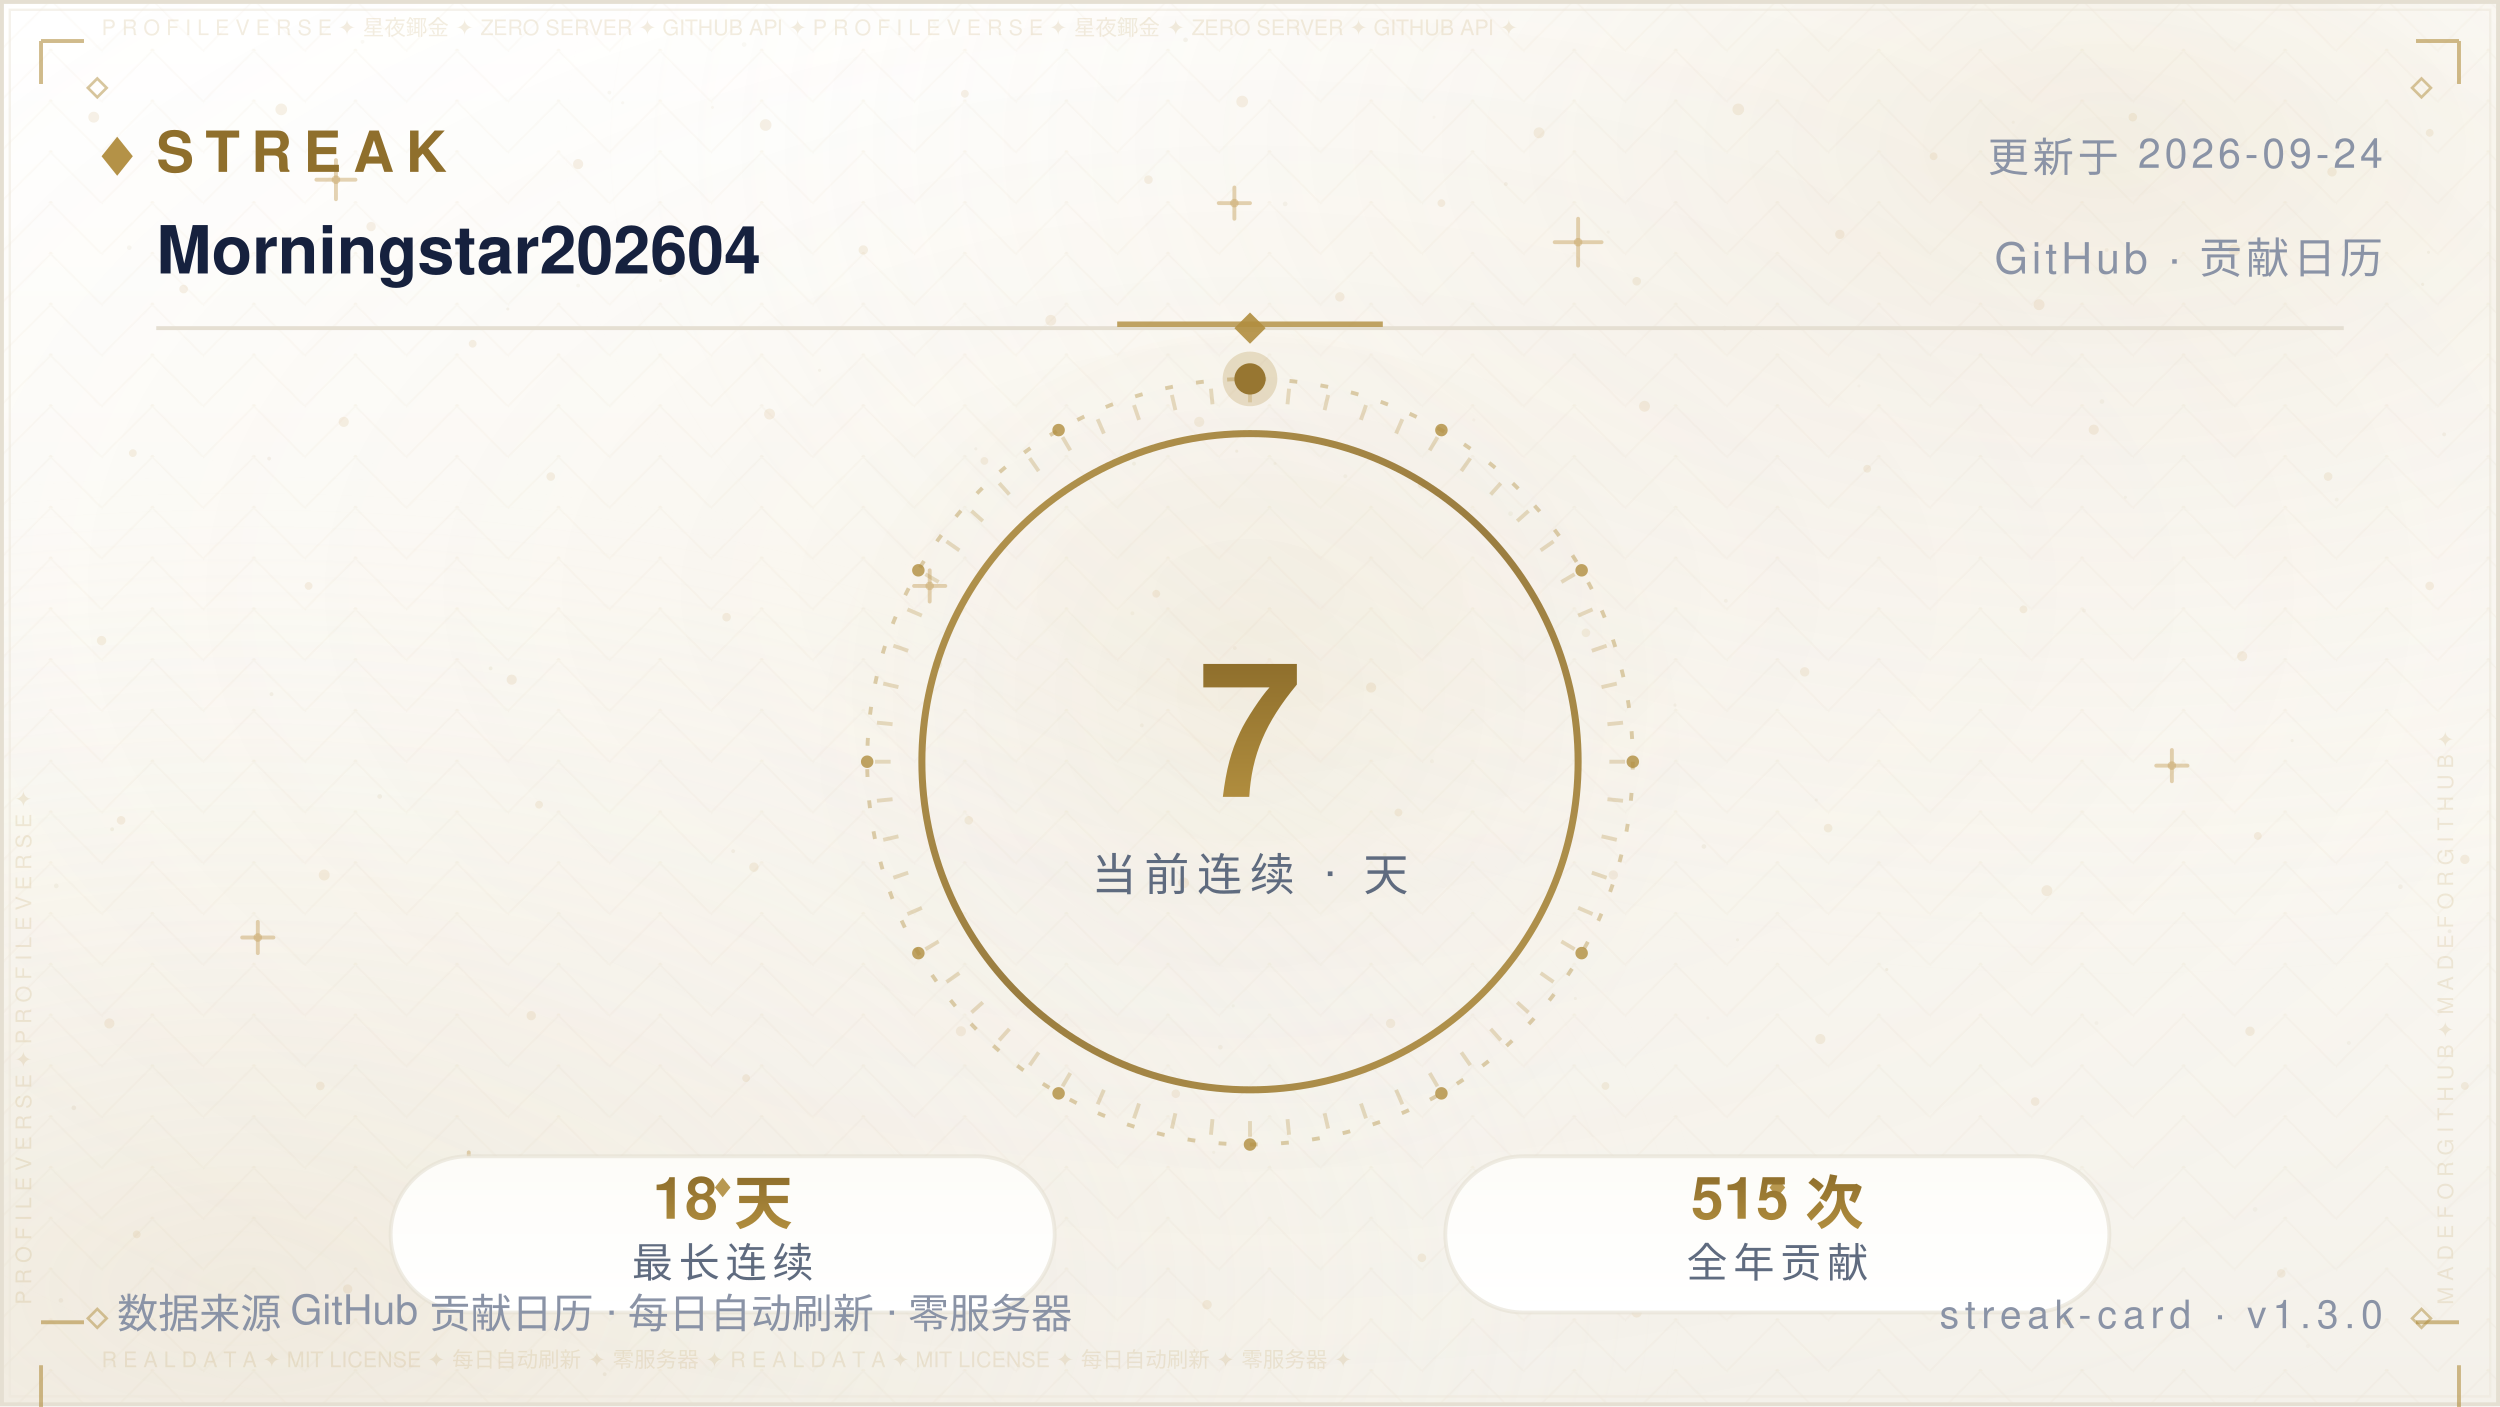
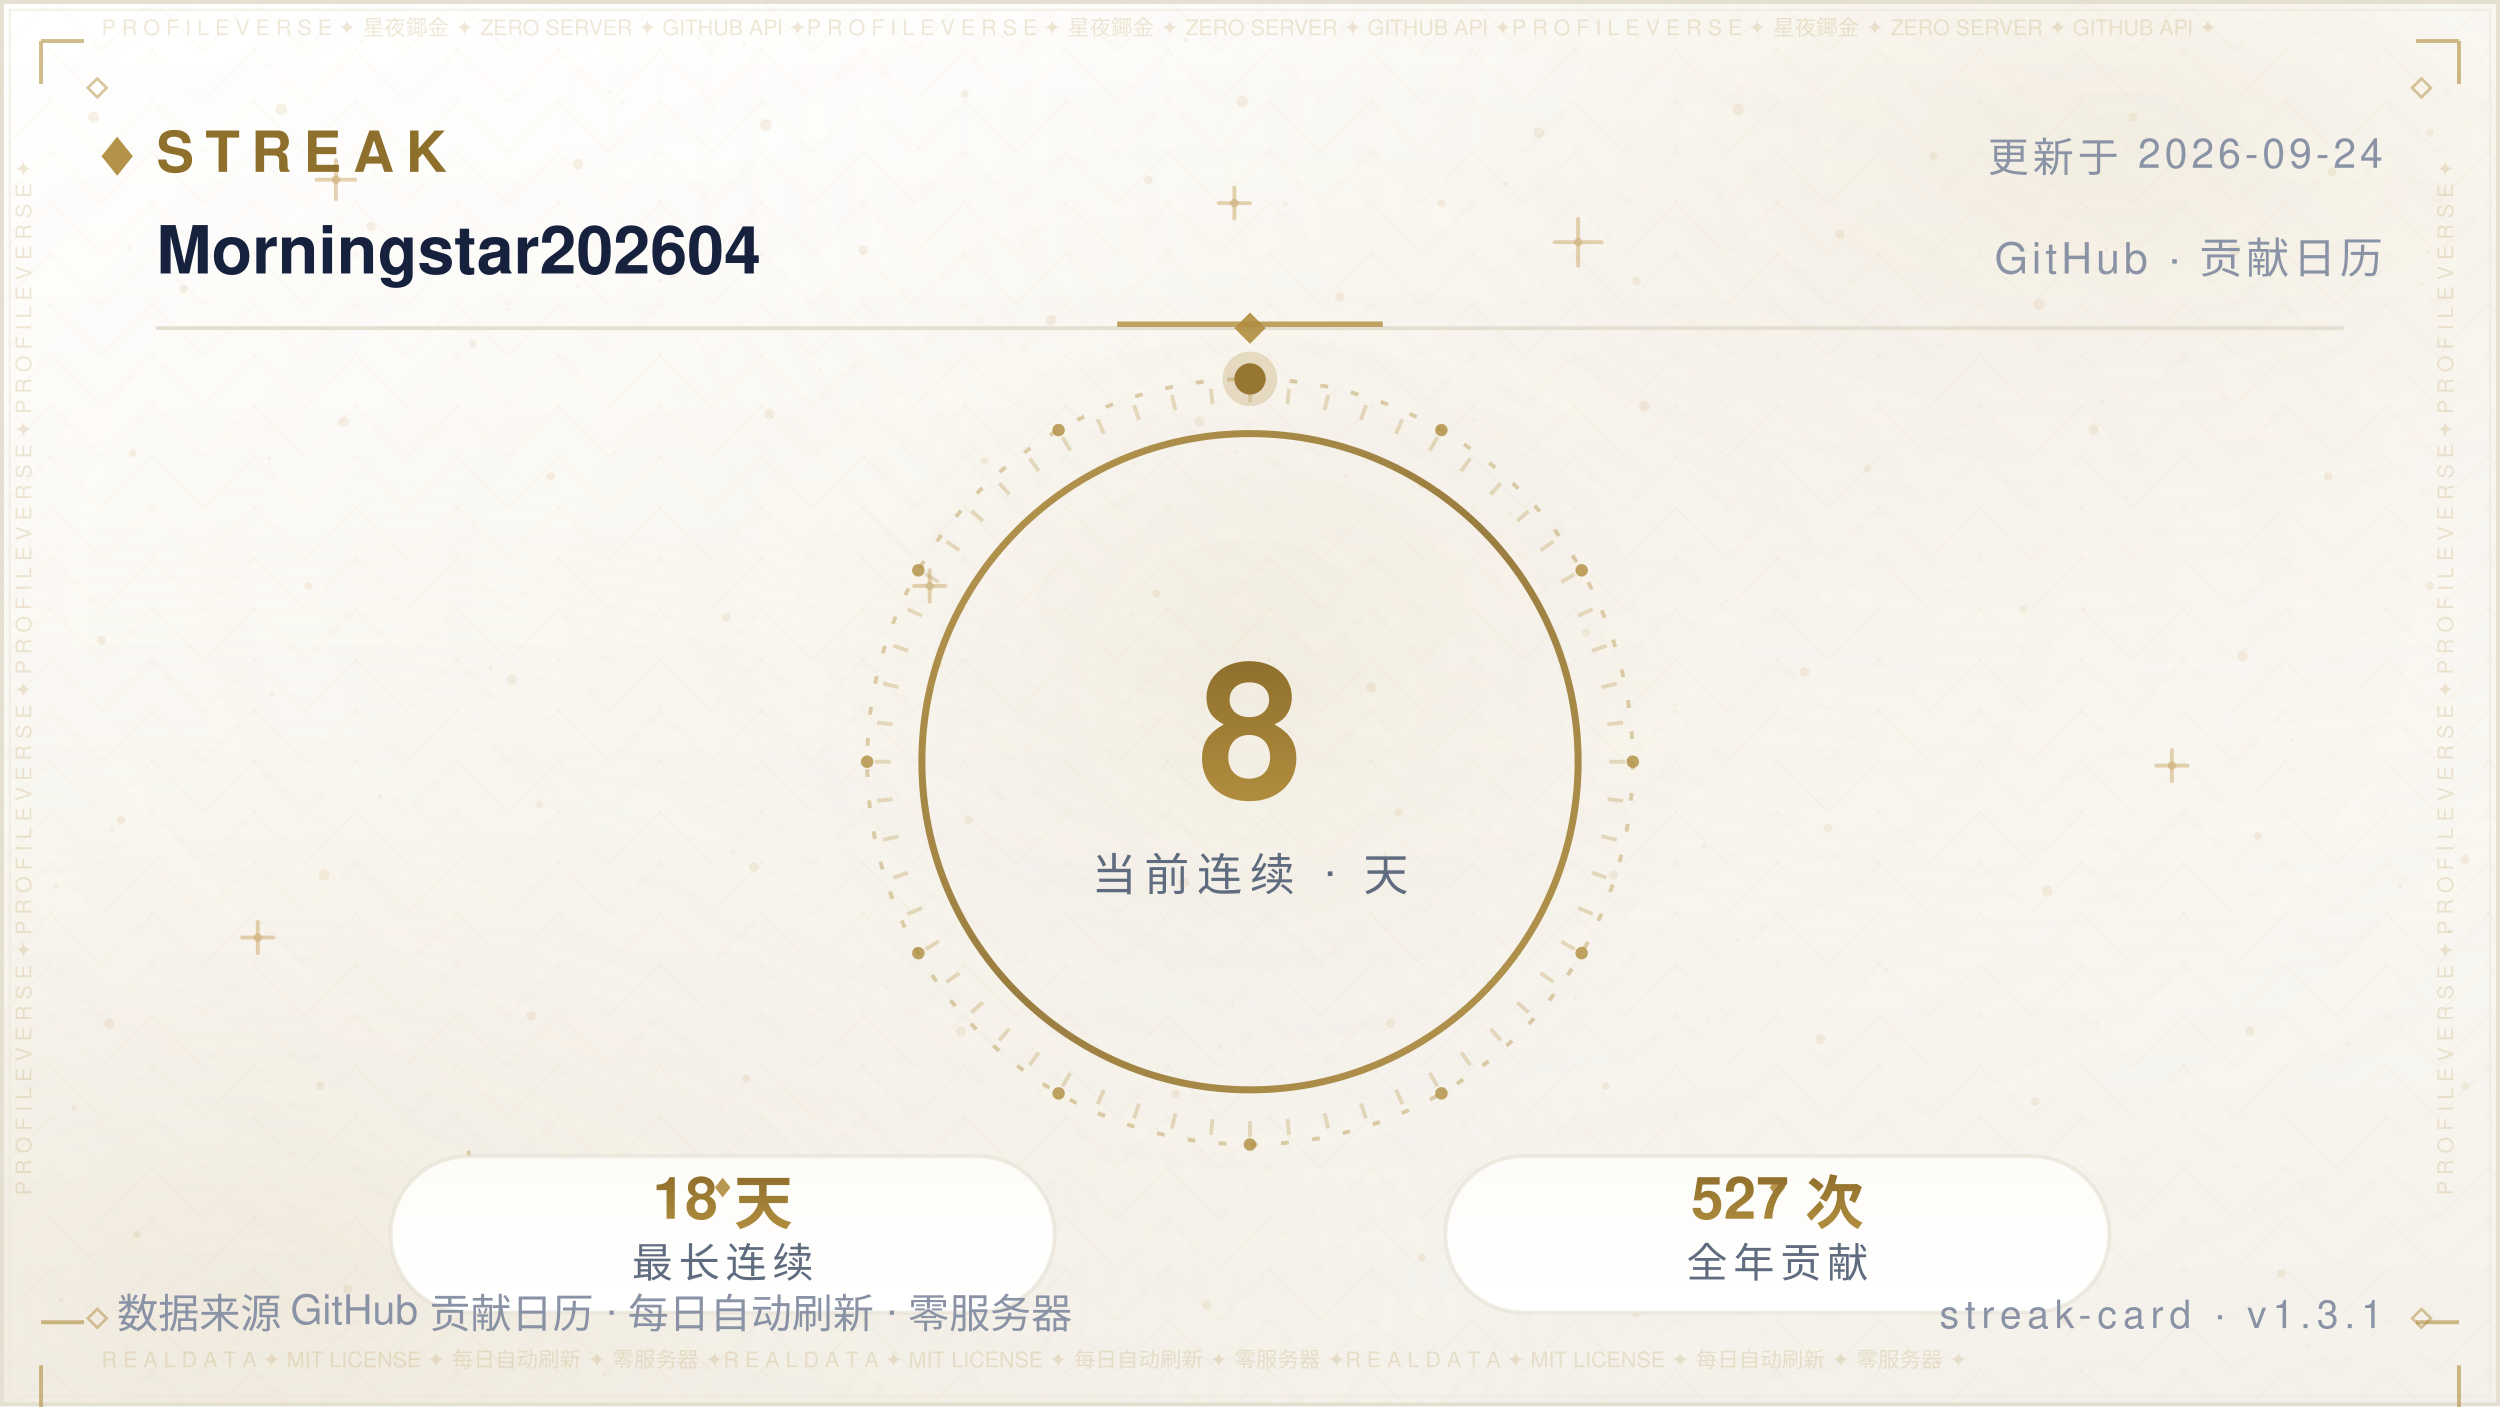
<svg xmlns="http://www.w3.org/2000/svg" width="640" height="360" viewBox="0 0 640 360" role="img" aria-label="Streak — Morningstar202604">
  <defs>
    <linearGradient id="bg" x1="0" y1="0" x2="0" y2="1">
      <stop offset="0" stop-color="#FFFFFF" />
      <stop offset="0.5" stop-color="#FBF9F4" />
      <stop offset="1" stop-color="#F4F1EA" />
    </linearGradient>
    <radialGradient id="nebG" cx="0.84" cy="0.10" r="0.62">
      <stop offset="0" stop-color="#B08D3E" stop-opacity="0.14" />
      <stop offset="1" stop-color="#FFFFFF" stop-opacity="0" />
    </radialGradient>
    <radialGradient id="nebB" cx="0.10" cy="0.92" r="0.60">
      <stop offset="0" stop-color="#DCCBA8" stop-opacity="0.2" />
      <stop offset="1" stop-color="#FFFFFF" stop-opacity="0" />
    </radialGradient>
    <radialGradient id="glow" cx="0.5" cy="0.42" r="0.72">
      <stop offset="0" stop-color="#B08D3E" stop-opacity="0.06" />
      <stop offset="1" stop-color="#FFFFFF" stop-opacity="0" />
    </radialGradient>
    <pattern id="fil1" width="26.0" height="13.0" patternUnits="userSpaceOnUse">
      <path d="M13.0 0 L26.0 13.0 L13.0 26.0 L0 13.0 Z" fill="none" stroke="#B08D3E" stroke-width="0.5" opacity="0.035" />
      <circle cx="13.0" cy="13.0" r="0.55" fill="#B08D3E" opacity="0.056" />
      <circle cx="0" cy="0" r="0.35" fill="#B08D3E" opacity="0.035" />
    </pattern>
  </defs>
  <rect width="640" height="360" fill="url(#bg)" />
  <rect width="640" height="360" fill="url(#nebG)" />
  <rect width="640" height="360" fill="url(#nebB)" />
  <rect width="640" height="360" fill="url(#glow)" />
  <rect width="640" height="360" fill="url(#fil1)" />
  <circle cx="24" cy="30" r="1.4" fill="#C9A86A" opacity="0.16" />
  <circle cx="47" cy="74" r="1.1" fill="#C9A86A" opacity="0.16" />
  <circle cx="72" cy="28" r="1.5" fill="#C9A86A" opacity="0.16" />
  <circle cx="95" cy="58" r="1.2" fill="#C9A86A" opacity="0.16" />
  <circle cx="121" cy="88" r="1" fill="#C9A86A" opacity="0.16" />
  <circle cx="148" cy="42" r="1.3" fill="#C9A86A" opacity="0.16" />
  <circle cx="172" cy="70" r="1.1" fill="#C9A86A" opacity="0.16" />
  <circle cx="196" cy="32" r="1.5" fill="#C9A86A" opacity="0.16" />
  <circle cx="221" cy="64" r="1.2" fill="#C9A86A" opacity="0.16" />
  <circle cx="247" cy="24" r="1" fill="#C9A86A" opacity="0.16" />
  <circle cx="269" cy="82" r="1.4" fill="#C9A86A" opacity="0.16" />
  <circle cx="294" cy="46" r="1.1" fill="#C9A86A" opacity="0.16" />
  <circle cx="318" cy="26" r="1.5" fill="#C9A86A" opacity="0.16" />
  <circle cx="343" cy="76" r="1.2" fill="#C9A86A" opacity="0.16" />
  <circle cx="369" cy="52" r="1" fill="#C9A86A" opacity="0.16" />
  <circle cx="394" cy="34" r="1.4" fill="#C9A86A" opacity="0.16" />
  <circle cx="419" cy="72" r="1.1" fill="#C9A86A" opacity="0.16" />
  <circle cx="445" cy="28" r="1.5" fill="#C9A86A" opacity="0.16" />
  <circle cx="471" cy="60" r="1.2" fill="#C9A86A" opacity="0.16" />
  <circle cx="495" cy="40" r="1" fill="#C9A86A" opacity="0.16" />
  <circle cx="522" cy="78" r="1.4" fill="#C9A86A" opacity="0.16" />
  <circle cx="546" cy="30" r="1.1" fill="#C9A86A" opacity="0.16" />
  <circle cx="572" cy="64" r="1.5" fill="#C9A86A" opacity="0.16" />
  <circle cx="597" cy="44" r="1.2" fill="#C9A86A" opacity="0.16" />
  <circle cx="622" cy="34" r="1" fill="#C9A86A" opacity="0.16" />
  <circle cx="34" cy="116" r="1" fill="#C9A86A" opacity="0.16" />
  <circle cx="88" cy="108" r="1.3" fill="#C9A86A" opacity="0.16" />
  <circle cx="141" cy="122" r="1.1" fill="#C9A86A" opacity="0.16" />
  <circle cx="197" cy="106" r="1.4" fill="#C9A86A" opacity="0.16" />
  <circle cx="252" cy="118" r="1" fill="#C9A86A" opacity="0.16" />
  <circle cx="307" cy="108" r="1.3" fill="#C9A86A" opacity="0.16" />
  <circle cx="364" cy="124" r="1.1" fill="#C9A86A" opacity="0.16" />
  <circle cx="421" cy="104" r="1.4" fill="#C9A86A" opacity="0.16" />
  <circle cx="478" cy="120" r="1" fill="#C9A86A" opacity="0.16" />
  <circle cx="536" cy="110" r="1.3" fill="#C9A86A" opacity="0.16" />
  <circle cx="596" cy="122" r="1.1" fill="#C9A86A" opacity="0.16" />
  <circle cx="26" cy="164" r="1.2" fill="#C9A86A" opacity="0.16" />
  <circle cx="79" cy="150" r="1" fill="#C9A86A" opacity="0.16" />
  <circle cx="131" cy="174" r="1.3" fill="#C9A86A" opacity="0.16" />
  <circle cx="186" cy="158" r="1.1" fill="#C9A86A" opacity="0.16" />
  <circle cx="240" cy="170" r="1.2" fill="#C9A86A" opacity="0.16" />
  <circle cx="296" cy="152" r="1" fill="#C9A86A" opacity="0.16" />
  <circle cx="351" cy="176" r="1.3" fill="#C9A86A" opacity="0.16" />
  <circle cx="406" cy="162" r="1.1" fill="#C9A86A" opacity="0.16" />
  <circle cx="462" cy="172" r="1.2" fill="#C9A86A" opacity="0.16" />
  <circle cx="518" cy="156" r="1" fill="#C9A86A" opacity="0.16" />
  <circle cx="574" cy="168" r="1.3" fill="#C9A86A" opacity="0.16" />
  <circle cx="622" cy="150" r="1.1" fill="#C9A86A" opacity="0.16" />
  <circle cx="31" cy="210" r="1.1" fill="#C9A86A" opacity="0.16" />
  <circle cx="83" cy="224" r="1.4" fill="#C9A86A" opacity="0.16" />
  <circle cx="138" cy="206" r="1" fill="#C9A86A" opacity="0.16" />
  <circle cx="193" cy="222" r="1.2" fill="#C9A86A" opacity="0.16" />
  <circle cx="248" cy="210" r="1.1" fill="#C9A86A" opacity="0.16" />
  <circle cx="303" cy="226" r="1.4" fill="#C9A86A" opacity="0.16" />
  <circle cx="358" cy="208" r="1" fill="#C9A86A" opacity="0.16" />
  <circle cx="413" cy="224" r="1.2" fill="#C9A86A" opacity="0.16" />
  <circle cx="468" cy="212" r="1.1" fill="#C9A86A" opacity="0.16" />
  <circle cx="524" cy="228" r="1.4" fill="#C9A86A" opacity="0.16" />
  <circle cx="578" cy="214" r="1" fill="#C9A86A" opacity="0.16" />
  <circle cx="631" cy="220" r="1.2" fill="#C9A86A" opacity="0.16" />
  <circle cx="28" cy="262" r="1.3" fill="#C9A86A" opacity="0.16" />
  <circle cx="82" cy="278" r="1.1" fill="#C9A86A" opacity="0.16" />
  <circle cx="136" cy="260" r="1.2" fill="#C9A86A" opacity="0.16" />
  <circle cx="191" cy="276" r="1" fill="#C9A86A" opacity="0.16" />
  <circle cx="246" cy="264" r="1.3" fill="#C9A86A" opacity="0.16" />
  <circle cx="301" cy="280" r="1.1" fill="#C9A86A" opacity="0.16" />
  <circle cx="356" cy="262" r="1.2" fill="#C9A86A" opacity="0.16" />
  <circle cx="411" cy="278" r="1" fill="#C9A86A" opacity="0.16" />
  <circle cx="466" cy="266" r="1.3" fill="#C9A86A" opacity="0.16" />
  <circle cx="521" cy="282" r="1.1" fill="#C9A86A" opacity="0.16" />
  <circle cx="576" cy="264" r="1.2" fill="#C9A86A" opacity="0.16" />
  <circle cx="631" cy="278" r="1" fill="#C9A86A" opacity="0.16" />
  <circle cx="35" cy="316" r="1" fill="#C9A86A" opacity="0.16" />
  <circle cx="89" cy="330" r="1.2" fill="#C9A86A" opacity="0.16" />
  <circle cx="144" cy="318" r="1.1" fill="#C9A86A" opacity="0.16" />
  <circle cx="199" cy="332" r="1.3" fill="#C9A86A" opacity="0.16" />
  <circle cx="254" cy="320" r="1" fill="#C9A86A" opacity="0.16" />
  <circle cx="309" cy="334" r="1.2" fill="#C9A86A" opacity="0.16" />
  <circle cx="364" cy="322" r="1.1" fill="#C9A86A" opacity="0.16" />
  <circle cx="419" cy="336" r="1.3" fill="#C9A86A" opacity="0.16" />
  <circle cx="474" cy="324" r="1" fill="#C9A86A" opacity="0.16" />
  <circle cx="529" cy="338" r="1.2" fill="#C9A86A" opacity="0.16" />
  <circle cx="584" cy="326" r="1.1" fill="#C9A86A" opacity="0.16" />
  <path d="M81.0 46.0 H91.0 M86.0 41.0 V51.0" stroke="#C9A86A" stroke-width="1" stroke-linecap="round" opacity="0.5" />
  <circle cx="86.0" cy="46.0" r="1.1" fill="#C9A86A" opacity="0.5" />
  <path d="M234.0 150.0 H242.0 M238.0 146.0 V154.0" stroke="#C9A86A" stroke-width="1" stroke-linecap="round" opacity="0.5" />
  <circle cx="238.0" cy="150.0" r="1.1" fill="#C9A86A" opacity="0.5" />
  <path d="M398.0 62.0 H410.0 M404.0 56.0 V68.0" stroke="#C9A86A" stroke-width="1" stroke-linecap="round" opacity="0.5" />
  <circle cx="404.0" cy="62.0" r="1.1" fill="#C9A86A" opacity="0.5" />
  <path d="M552.0 196.0 H560.0 M556.0 192.0 V200.0" stroke="#C9A86A" stroke-width="1" stroke-linecap="round" opacity="0.5" />
  <circle cx="556.0" cy="196.0" r="1.1" fill="#C9A86A" opacity="0.5" />
  <path d="M115.0 300.0 H125.0 M120.0 295.0 V305.0" stroke="#C9A86A" stroke-width="1" stroke-linecap="round" opacity="0.5" />
  <circle cx="120.0" cy="300.0" r="1.1" fill="#C9A86A" opacity="0.5" />
  <path d="M488.0 330.0 H496.0 M492.0 326.0 V334.0" stroke="#C9A86A" stroke-width="1" stroke-linecap="round" opacity="0.5" />
  <circle cx="492.0" cy="330.0" r="1.1" fill="#C9A86A" opacity="0.5" />
  <path d="M312.0 52.0 H320.0 M316.0 48.0 V56.0" stroke="#C9A86A" stroke-width="1" stroke-linecap="round" opacity="0.5" />
  <circle cx="316.0" cy="52.0" r="1.1" fill="#C9A86A" opacity="0.5" />
  <path d="M62.0 240.0 H70.0 M66.0 236.0 V244.0" stroke="#C9A86A" stroke-width="1" stroke-linecap="round" opacity="0.5" />
  <circle cx="66.0" cy="240.0" r="1.1" fill="#C9A86A" opacity="0.5" />
  <circle cx="15.6" cy="332.9" r="0.6" fill="#8F6F2C" opacity="0.067" />
  <circle cx="97.2" cy="203.9" r="0.6" fill="#8F6F2C" opacity="0.076" />
  <circle cx="538.1" cy="102.8" r="0.6" fill="#8F6F2C" opacity="0.057" />
  <circle cx="344.4" cy="121.9" r="0.5" fill="#8F6F2C" opacity="0.057" />
  <circle cx="159.4" cy="26.3" r="0.4" fill="#8F6F2C" opacity="0.048" />
  <circle cx="28.7" cy="212.3" r="0.5" fill="#8F6F2C" opacity="0.080" />
  <circle cx="209.8" cy="94.8" r="0.4" fill="#8F6F2C" opacity="0.060" />
  <circle cx="316.1" cy="165.9" r="0.5" fill="#8F6F2C" opacity="0.057" />
  <circle cx="590.8" cy="344.6" r="0.5" fill="#8F6F2C" opacity="0.037" />
  <circle cx="539.3" cy="64.0" r="0.5" fill="#8F6F2C" opacity="0.068" />
  <circle cx="385.5" cy="47.1" r="0.5" fill="#8F6F2C" opacity="0.076" />
  <circle cx="292.3" cy="185.7" r="0.5" fill="#8F6F2C" opacity="0.060" />
  <circle cx="536.7" cy="261.9" r="0.5" fill="#8F6F2C" opacity="0.046" />
  <circle cx="377.3" cy="107.5" r="0.4" fill="#8F6F2C" opacity="0.041" />
  <circle cx="92.8" cy="10.7" r="0.5" fill="#8F6F2C" opacity="0.044" />
  <circle cx="354.5" cy="218.8" r="0.5" fill="#8F6F2C" opacity="0.080" />
  <circle cx="310.7" cy="295.0" r="0.4" fill="#8F6F2C" opacity="0.054" />
  <circle cx="601.3" cy="267.0" r="0.5" fill="#8F6F2C" opacity="0.054" />
  <circle cx="18.9" cy="283.6" r="0.6" fill="#8F6F2C" opacity="0.085" />
  <circle cx="312.4" cy="268.1" r="0.6" fill="#8F6F2C" opacity="0.069" />
  <circle cx="239.2" cy="6.0" r="0.5" fill="#8F6F2C" opacity="0.036" />
  <circle cx="436.2" cy="216.7" r="0.6" fill="#8F6F2C" opacity="0.071" />
  <circle cx="329.0" cy="52.2" r="0.6" fill="#8F6F2C" opacity="0.063" />
  <circle cx="625.7" cy="111.2" r="0.5" fill="#8F6F2C" opacity="0.075" />
  <circle cx="428.8" cy="180.5" r="0.4" fill="#8F6F2C" opacity="0.065" />
  <circle cx="169.1" cy="71.8" r="0.4" fill="#8F6F2C" opacity="0.073" />
  <circle cx="586.8" cy="189.6" r="0.4" fill="#8F6F2C" opacity="0.060" />
  <circle cx="598.2" cy="127.9" r="0.5" fill="#8F6F2C" opacity="0.054" />
  <circle cx="289.9" cy="157.0" r="0.5" fill="#8F6F2C" opacity="0.053" />
  <circle cx="315.7" cy="257.5" r="0.4" fill="#8F6F2C" opacity="0.054" />
  <circle cx="154.8" cy="351.8" r="0.5" fill="#8F6F2C" opacity="0.080" />
  <circle cx="411.7" cy="59.4" r="0.4" fill="#8F6F2C" opacity="0.043" />
  <circle cx="465.0" cy="204.8" r="0.4" fill="#8F6F2C" opacity="0.048" />
  <circle cx="533.5" cy="156.3" r="0.5" fill="#8F6F2C" opacity="0.050" />
  <circle cx="621.7" cy="64.6" r="0.4" fill="#8F6F2C" opacity="0.064" />
  <circle cx="14.4" cy="226.8" r="0.6" fill="#8F6F2C" opacity="0.064" />
  <circle cx="68.9" cy="117.4" r="0.5" fill="#8F6F2C" opacity="0.076" />
  <circle cx="182.4" cy="27.5" r="0.4" fill="#8F6F2C" opacity="0.047" />
  <circle cx="125.6" cy="171.1" r="0.5" fill="#8F6F2C" opacity="0.081" />
  <circle cx="367.1" cy="30.0" r="0.4" fill="#8F6F2C" opacity="0.039" />
  <circle cx="441.5" cy="84.0" r="0.6" fill="#8F6F2C" opacity="0.085" />
  <circle cx="69.5" cy="177.7" r="0.5" fill="#8F6F2C" opacity="0.078" />
  <circle cx="627.1" cy="238.4" r="0.5" fill="#8F6F2C" opacity="0.081" />
  <circle cx="620.2" cy="72.8" r="0.4" fill="#8F6F2C" opacity="0.078" />
  <circle cx="508.9" cy="322.2" r="0.4" fill="#8F6F2C" opacity="0.055" />
  <circle cx="403.3" cy="255.6" r="0.4" fill="#8F6F2C" opacity="0.061" />
  <circle cx="381.0" cy="251.6" r="0.5" fill="#8F6F2C" opacity="0.078" />
  <circle cx="33.1" cy="63.4" r="0.6" fill="#8F6F2C" opacity="0.059" />
  <circle cx="249.8" cy="114.9" r="0.4" fill="#8F6F2C" opacity="0.066" />
  <circle cx="434.3" cy="297.1" r="0.4" fill="#8F6F2C" opacity="0.082" />
  <circle cx="437.2" cy="260.6" r="0.4" fill="#8F6F2C" opacity="0.040" />
  <circle cx="577.3" cy="309.6" r="0.6" fill="#8F6F2C" opacity="0.044" />
  <circle cx="366.6" cy="194.9" r="0.5" fill="#8F6F2C" opacity="0.044" />
  <circle cx="444.8" cy="240.6" r="0.4" fill="#8F6F2C" opacity="0.060" />
  <circle cx="316.6" cy="115.5" r="0.4" fill="#8F6F2C" opacity="0.076" />
  <circle cx="148.0" cy="73.1" r="0.5" fill="#8F6F2C" opacity="0.053" />
  <circle cx="326.4" cy="118.7" r="0.4" fill="#8F6F2C" opacity="0.054" />
  <circle cx="515.4" cy="31.3" r="0.4" fill="#8F6F2C" opacity="0.047" />
  <circle cx="182.8" cy="84.2" r="0.4" fill="#8F6F2C" opacity="0.039" />
  <circle cx="475.9" cy="98.8" r="0.4" fill="#8F6F2C" opacity="0.037" />
  <circle cx="441.8" cy="153.8" r="0.5" fill="#8F6F2C" opacity="0.057" />
  <circle cx="386.7" cy="131.5" r="0.6" fill="#8F6F2C" opacity="0.059" />
  <circle cx="303.5" cy="10.2" r="0.6" fill="#8F6F2C" opacity="0.074" />
  <circle cx="544.1" cy="127.3" r="0.4" fill="#8F6F2C" opacity="0.054" />
  <circle cx="156.0" cy="23.7" r="0.5" fill="#8F6F2C" opacity="0.051" />
  <circle cx="614.5" cy="227.0" r="0.6" fill="#8F6F2C" opacity="0.068" />
  <circle cx="397.8" cy="254.4" r="0.4" fill="#8F6F2C" opacity="0.042" />
  <circle cx="190.5" cy="11.4" r="0.6" fill="#8F6F2C" opacity="0.043" />
  <circle cx="483.0" cy="248.2" r="0.4" fill="#8F6F2C" opacity="0.085" />
  <circle cx="187.7" cy="217.9" r="0.5" fill="#8F6F2C" opacity="0.067" />
  <circle cx="290.3" cy="118.7" r="0.5" fill="#8F6F2C" opacity="0.068" />
  <circle cx="130.0" cy="79.1" r="0.4" fill="#8F6F2C" opacity="0.074" />
  <rect x="0.5" y="0.5" width="639" height="359" fill="none" stroke="#E5DFD2" stroke-width="1" />
  <rect x="2.5" y="2.5" width="635" height="355" fill="none" stroke="#EDE7DA" stroke-width="0.6" opacity="0.55" />
-   <text x="26" y="9" font-family="'Segoe UI',Helvetica,Arial,'PingFang SC','Microsoft YaHei',sans-serif" font-size="5.5" fill="#B08D3E" opacity="0.16" textLength="588">P R O F I L E   V E R S E   ✦   星夜鎁金   ✦   ZERO SERVER   ✦   GITHUB API   ✦   P R O F I L E   V E R S E   ✦   星夜鎁金   ✦   ZERO SERVER   ✦   GITHUB API   ✦   </text>
-   <text x="26" y="350" font-family="'Segoe UI',Helvetica,Arial,'PingFang SC','Microsoft YaHei',sans-serif" font-size="5.5" fill="#B08D3E" opacity="0.16" textLength="588">R E A L   D A T A   ✦   MIT LICENSE   ✦   每日自动刷新   ✦   零服务器   ✦   R E A L   D A T A   ✦   MIT LICENSE   ✦   每日自动刷新   ✦   零服务器   ✦   </text>
-   <text x="8" y="334" font-family="'Segoe UI',Helvetica,Arial,'PingFang SC','Microsoft YaHei',sans-serif" font-size="5.5" fill="#B08D3E" opacity="0.16" textLength="308" transform="rotate(-90 8 334)">P R O F I L E   V E R S E   ✦   P R O F I L E   V E R S E   ✦   </text>
-   <text x="628" y="334" font-family="'Segoe UI',Helvetica,Arial,'PingFang SC','Microsoft YaHei',sans-serif" font-size="5.5" fill="#B08D3E" opacity="0.16" textLength="308" transform="rotate(-90 628 334)">M A D E   F O R   G I T H U B   ✦   M A D E   F O R   G I T H U B   ✦   </text>
+   <text x="26" y="9" font-family="'Segoe UI',Helvetica,Arial,'PingFang SC','Microsoft YaHei',sans-serif" font-size="5.5" fill="#B08D3E" opacity="0.2" textLength="588">P R O F I L E   V E R S E   ✦   星夜鎁金   ✦   ZERO SERVER   ✦   GITHUB API   ✦P R O F I L E   V E R S E   ✦   星夜鎁金   ✦   ZERO SERVER   ✦   GITHUB API   ✦P R O F I L E   V E R S E   ✦   星夜鎁金   ✦   ZERO SERVER   ✦   GITHUB API   ✦</text>
+   <text x="26" y="350" font-family="'Segoe UI',Helvetica,Arial,'PingFang SC','Microsoft YaHei',sans-serif" font-size="5.5" fill="#B08D3E" opacity="0.2" textLength="588">R E A L   D A T A   ✦   MIT LICENSE   ✦   每日自动刷新   ✦   零服务器   ✦R E A L   D A T A   ✦   MIT LICENSE   ✦   每日自动刷新   ✦   零服务器   ✦R E A L   D A T A   ✦   MIT LICENSE   ✦   每日自动刷新   ✦   零服务器   ✦</text>
+   <text x="8" y="306" font-family="'Segoe UI',Helvetica,Arial,'PingFang SC','Microsoft YaHei',sans-serif" font-size="5.5" fill="#B08D3E" opacity="0.2" transform="rotate(-90 8 306)">P R O F I L E   V E R S E   ✦   P R O F I L E   V E R S E   ✦   P R O F I L E   V E R S E   ✦   P R O F I L E   V E R S E   ✦   </text>
+   <text x="628" y="306" font-family="'Segoe UI',Helvetica,Arial,'PingFang SC','Microsoft YaHei',sans-serif" font-size="5.5" fill="#B08D3E" opacity="0.2" transform="rotate(-90 628 306)">P R O F I L E   V E R S E   ✦   P R O F I L E   V E R S E   ✦   P R O F I L E   V E R S E   ✦   P R O F I L E   V E R S E   ✦   </text>
  <path d="M10.5 10.5 h11 M10.5 10.5 v11" fill="none" stroke="#B08D3E" stroke-width="1" opacity="0.6" />
  <path d="M618.5 10.5 h11 M629.5 10.5 v11" fill="none" stroke="#B08D3E" stroke-width="1" opacity="0.6" />
  <path d="M10.5 338.5 h11 M10.5 349.5 v11" fill="none" stroke="#B08D3E" stroke-width="1" opacity="0.6" />
  <path d="M618.5 338.5 h11 M629.5 349.5 v11" fill="none" stroke="#B08D3E" stroke-width="1" opacity="0.6" />
  <path d="M22.5 22.5 l2.4 -2.4 l2.4 2.4 l-2.4 2.4 z" fill="none" stroke="#B08D3E" stroke-width="0.7" opacity="0.5" />
  <path d="M617.5 22.5 l2.4 -2.4 l2.4 2.4 l-2.4 2.4 z" fill="none" stroke="#B08D3E" stroke-width="0.7" opacity="0.5" />
  <path d="M22.5 337.5 l2.4 -2.4 l2.4 2.4 l-2.4 2.4 z" fill="none" stroke="#B08D3E" stroke-width="0.7" opacity="0.5" />
  <path d="M617.5 337.5 l2.4 -2.4 l2.4 2.4 l-2.4 2.4 z" fill="none" stroke="#B08D3E" stroke-width="0.7" opacity="0.5" />
  <defs>
    <linearGradient id="gtsk" x1="0" y1="0" x2="0" y2="1">
      <stop offset="0" stop-color="#8F6F2C" />
      <stop offset="1" stop-color="#B08D3E" />
    </linearGradient>
    <linearGradient id="grk" x1="0" y1="0" x2="1" y2="1">
      <stop offset="0" stop-color="#B08D3E" />
      <stop offset="0.5" stop-color="#8F6F2C" />
      <stop offset="1" stop-color="#B08D3E" />
    </linearGradient>
    <linearGradient id="ppanel" x1="0" y1="0" x2="0" y2="1">
      <stop offset="0" stop-color="#FDFCF8" />
      <stop offset="1" stop-color="#FFFFFF" />
    </linearGradient>
  </defs>
  <path d="M26 40 l4 -5 l4 5 l-4 5 z" fill="#B08D3E" opacity="0.95" />
  <text x="40" y="44" font-family="'Segoe UI',Helvetica,Arial,'PingFang SC','Microsoft YaHei',sans-serif" font-size="14.5" font-weight="700" letter-spacing="3" fill="#8F6F2C">STREAK</text>
  <text x="610" y="44" text-anchor="end" font-family="'Segoe UI',Helvetica,Arial,'PingFang SC','Microsoft YaHei',sans-serif" font-size="10.5" letter-spacing="1" fill="#8A93A6">更新于 2026-09-24</text>
  <text x="40" y="70" font-family="'Segoe UI',Helvetica,Arial,'PingFang SC','Microsoft YaHei',sans-serif" font-size="17" font-weight="600" fill="#16213E">Morningstar202604</text>
  <text x="610" y="70" text-anchor="end" font-family="'Segoe UI',Helvetica,Arial,'PingFang SC','Microsoft YaHei',sans-serif" font-size="11" letter-spacing="1" fill="#8A93A6">GitHub · 贡献日历</text>
  <line x1="40" y1="84" x2="600" y2="84" stroke="#E5DFD2" stroke-width="1" />
  <line x1="286" y1="83" x2="354" y2="83" stroke="#B08D3E" stroke-width="1.4" opacity="0.8" />
  <path d="M320 80 l4 4 l-4 4 l-4 -4 z" fill="#B08D3E" opacity="0.9" />
  <circle cx="320" cy="195" r="110" fill="url(#glow)" />
  <circle cx="320" cy="195" r="84" fill="none" stroke="url(#grk)" stroke-opacity="0.9" stroke-width="1.8" />
  <circle cx="320" cy="195" r="98" fill="none" stroke="#B08D3E" stroke-opacity="0.4" stroke-dasharray="2 6" />
  <circle cx="418.0" cy="195.0" r="1.6" fill="#B08D3E" opacity="0.8" />
  <circle cx="404.9" cy="244.0" r="1.6" fill="#B08D3E" opacity="0.8" />
  <circle cx="369.0" cy="279.9" r="1.6" fill="#B08D3E" opacity="0.8" />
  <circle cx="320.0" cy="293.0" r="1.6" fill="#B08D3E" opacity="0.8" />
  <circle cx="271.0" cy="279.9" r="1.6" fill="#B08D3E" opacity="0.8" />
  <circle cx="235.1" cy="244.0" r="1.6" fill="#B08D3E" opacity="0.8" />
  <circle cx="222.0" cy="195.0" r="1.6" fill="#B08D3E" opacity="0.8" />
  <circle cx="235.1" cy="146.0" r="1.6" fill="#B08D3E" opacity="0.8" />
  <circle cx="271.0" cy="110.1" r="1.6" fill="#B08D3E" opacity="0.8" />
  <circle cx="320.0" cy="97.0" r="1.6" fill="#B08D3E" opacity="0.8" />
  <circle cx="369.0" cy="110.1" r="1.6" fill="#B08D3E" opacity="0.8" />
  <circle cx="404.9" cy="146.0" r="1.6" fill="#B08D3E" opacity="0.8" />
  <line x1="412.0" y1="195.0" x2="416.0" y2="195.0" stroke="#B08D3E" stroke-width="1" opacity="0.28" />
  <line x1="411.5" y1="204.6" x2="415.5" y2="205.0" stroke="#B08D3E" stroke-width="1" opacity="0.28" />
  <line x1="410.0" y1="214.1" x2="413.9" y2="215.0" stroke="#B08D3E" stroke-width="1" opacity="0.28" />
  <line x1="407.5" y1="223.4" x2="411.3" y2="224.7" stroke="#B08D3E" stroke-width="1" opacity="0.28" />
  <line x1="404.0" y1="232.4" x2="407.7" y2="234.0" stroke="#B08D3E" stroke-width="1" opacity="0.28" />
  <line x1="399.7" y1="241.0" x2="403.1" y2="243.0" stroke="#B08D3E" stroke-width="1" opacity="0.28" />
  <line x1="394.4" y1="249.1" x2="397.7" y2="251.4" stroke="#B08D3E" stroke-width="1" opacity="0.28" />
  <line x1="388.4" y1="256.6" x2="391.3" y2="259.2" stroke="#B08D3E" stroke-width="1" opacity="0.28" />
  <line x1="381.6" y1="263.4" x2="384.2" y2="266.3" stroke="#B08D3E" stroke-width="1" opacity="0.28" />
  <line x1="374.1" y1="269.4" x2="376.4" y2="272.7" stroke="#B08D3E" stroke-width="1" opacity="0.28" />
  <line x1="366.0" y1="274.7" x2="368.0" y2="278.1" stroke="#B08D3E" stroke-width="1" opacity="0.28" />
  <line x1="357.4" y1="279.0" x2="359.0" y2="282.7" stroke="#B08D3E" stroke-width="1" opacity="0.28" />
  <line x1="348.4" y1="282.5" x2="349.7" y2="286.3" stroke="#B08D3E" stroke-width="1" opacity="0.28" />
  <line x1="339.1" y1="285.0" x2="340.0" y2="288.9" stroke="#B08D3E" stroke-width="1" opacity="0.28" />
  <line x1="329.6" y1="286.5" x2="330.0" y2="290.5" stroke="#B08D3E" stroke-width="1" opacity="0.28" />
  <line x1="320.0" y1="287.0" x2="320.0" y2="291.0" stroke="#B08D3E" stroke-width="1" opacity="0.28" />
  <line x1="310.4" y1="286.5" x2="310.0" y2="290.5" stroke="#B08D3E" stroke-width="1" opacity="0.28" />
  <line x1="300.9" y1="285.0" x2="300.0" y2="288.9" stroke="#B08D3E" stroke-width="1" opacity="0.28" />
  <line x1="291.6" y1="282.5" x2="290.3" y2="286.3" stroke="#B08D3E" stroke-width="1" opacity="0.28" />
  <line x1="282.6" y1="279.0" x2="281.0" y2="282.7" stroke="#B08D3E" stroke-width="1" opacity="0.28" />
  <line x1="274.0" y1="274.7" x2="272.0" y2="278.1" stroke="#B08D3E" stroke-width="1" opacity="0.28" />
  <line x1="265.9" y1="269.4" x2="263.6" y2="272.7" stroke="#B08D3E" stroke-width="1" opacity="0.28" />
  <line x1="258.4" y1="263.4" x2="255.8" y2="266.3" stroke="#B08D3E" stroke-width="1" opacity="0.28" />
  <line x1="251.6" y1="256.6" x2="248.7" y2="259.2" stroke="#B08D3E" stroke-width="1" opacity="0.28" />
  <line x1="245.6" y1="249.1" x2="242.3" y2="251.4" stroke="#B08D3E" stroke-width="1" opacity="0.28" />
  <line x1="240.3" y1="241.0" x2="236.9" y2="243.0" stroke="#B08D3E" stroke-width="1" opacity="0.28" />
  <line x1="236.0" y1="232.4" x2="232.3" y2="234.0" stroke="#B08D3E" stroke-width="1" opacity="0.28" />
  <line x1="232.5" y1="223.4" x2="228.7" y2="224.7" stroke="#B08D3E" stroke-width="1" opacity="0.28" />
  <line x1="230.0" y1="214.1" x2="226.1" y2="215.0" stroke="#B08D3E" stroke-width="1" opacity="0.28" />
  <line x1="228.5" y1="204.6" x2="224.5" y2="205.0" stroke="#B08D3E" stroke-width="1" opacity="0.28" />
  <line x1="228.0" y1="195.0" x2="224.0" y2="195.0" stroke="#B08D3E" stroke-width="1" opacity="0.28" />
  <line x1="228.5" y1="185.4" x2="224.5" y2="185.0" stroke="#B08D3E" stroke-width="1" opacity="0.28" />
  <line x1="230.0" y1="175.9" x2="226.1" y2="175.0" stroke="#B08D3E" stroke-width="1" opacity="0.28" />
  <line x1="232.5" y1="166.6" x2="228.7" y2="165.3" stroke="#B08D3E" stroke-width="1" opacity="0.28" />
  <line x1="236.0" y1="157.6" x2="232.3" y2="156.0" stroke="#B08D3E" stroke-width="1" opacity="0.28" />
  <line x1="240.3" y1="149.0" x2="236.9" y2="147.0" stroke="#B08D3E" stroke-width="1" opacity="0.28" />
  <line x1="245.6" y1="140.9" x2="242.3" y2="138.6" stroke="#B08D3E" stroke-width="1" opacity="0.28" />
  <line x1="251.6" y1="133.4" x2="248.7" y2="130.8" stroke="#B08D3E" stroke-width="1" opacity="0.28" />
  <line x1="258.4" y1="126.6" x2="255.8" y2="123.7" stroke="#B08D3E" stroke-width="1" opacity="0.28" />
  <line x1="265.9" y1="120.6" x2="263.6" y2="117.3" stroke="#B08D3E" stroke-width="1" opacity="0.28" />
  <line x1="274.0" y1="115.3" x2="272.0" y2="111.9" stroke="#B08D3E" stroke-width="1" opacity="0.28" />
  <line x1="282.6" y1="111.0" x2="281.0" y2="107.3" stroke="#B08D3E" stroke-width="1" opacity="0.28" />
  <line x1="291.6" y1="107.5" x2="290.3" y2="103.7" stroke="#B08D3E" stroke-width="1" opacity="0.28" />
  <line x1="300.9" y1="105.0" x2="300.0" y2="101.1" stroke="#B08D3E" stroke-width="1" opacity="0.28" />
  <line x1="310.4" y1="103.5" x2="310.0" y2="99.5" stroke="#B08D3E" stroke-width="1" opacity="0.28" />
  <line x1="320.0" y1="103.0" x2="320.0" y2="99.0" stroke="#B08D3E" stroke-width="1" opacity="0.28" />
  <line x1="329.6" y1="103.5" x2="330.0" y2="99.5" stroke="#B08D3E" stroke-width="1" opacity="0.28" />
  <line x1="339.1" y1="105.0" x2="340.0" y2="101.1" stroke="#B08D3E" stroke-width="1" opacity="0.28" />
  <line x1="348.4" y1="107.5" x2="349.7" y2="103.7" stroke="#B08D3E" stroke-width="1" opacity="0.28" />
  <line x1="357.4" y1="111.0" x2="359.0" y2="107.3" stroke="#B08D3E" stroke-width="1" opacity="0.28" />
  <line x1="366.0" y1="115.3" x2="368.0" y2="111.9" stroke="#B08D3E" stroke-width="1" opacity="0.28" />
  <line x1="374.1" y1="120.6" x2="376.4" y2="117.3" stroke="#B08D3E" stroke-width="1" opacity="0.28" />
  <line x1="381.6" y1="126.6" x2="384.2" y2="123.7" stroke="#B08D3E" stroke-width="1" opacity="0.28" />
  <line x1="388.4" y1="133.4" x2="391.3" y2="130.8" stroke="#B08D3E" stroke-width="1" opacity="0.28" />
  <line x1="394.4" y1="140.9" x2="397.7" y2="138.6" stroke="#B08D3E" stroke-width="1" opacity="0.28" />
  <line x1="399.7" y1="149.0" x2="403.1" y2="147.0" stroke="#B08D3E" stroke-width="1" opacity="0.28" />
  <line x1="404.0" y1="157.6" x2="407.7" y2="156.0" stroke="#B08D3E" stroke-width="1" opacity="0.28" />
  <line x1="407.5" y1="166.6" x2="411.3" y2="165.3" stroke="#B08D3E" stroke-width="1" opacity="0.28" />
  <line x1="410.0" y1="175.9" x2="413.9" y2="175.0" stroke="#B08D3E" stroke-width="1" opacity="0.28" />
  <line x1="411.5" y1="185.4" x2="415.5" y2="185.0" stroke="#B08D3E" stroke-width="1" opacity="0.28" />
  <circle cx="320" cy="97" r="4" fill="#8F6F2C" />
  <circle cx="320" cy="97" r="7" fill="#B08D3E" opacity="0.25" />
-   <text x="320" y="204" text-anchor="middle" font-family="'Segoe UI',Helvetica,Arial,'PingFang SC','Microsoft YaHei',sans-serif" font-size="48" font-weight="600" fill="url(#gtsk)">7</text>
+   <text x="320" y="204" text-anchor="middle" font-family="'Segoe UI',Helvetica,Arial,'PingFang SC','Microsoft YaHei',sans-serif" font-size="48" font-weight="600" fill="url(#gtsk)">8</text>
  <text x="320" y="228" text-anchor="middle" font-family="'Segoe UI',Helvetica,Arial,'PingFang SC','Microsoft YaHei',sans-serif" font-size="11.5" letter-spacing="2" fill="#5F6B7F">当前连续 · 天</text>
  <rect x="100" y="296" width="170" height="40" rx="20" fill="url(#ppanel)" stroke="#E5DFD2" stroke-opacity="0.6" />
  <path d="M183 304 l2 -2.5 l2 2.5 l-2 2.5 z" fill="#B08D3E" opacity="0.9" />
  <text x="185" y="312" text-anchor="middle" font-family="'Segoe UI',Helvetica,Arial,'PingFang SC','Microsoft YaHei',sans-serif" font-size="15" font-weight="600" fill="url(#gtsk)">18 天</text>
  <text x="185" y="327" text-anchor="middle" font-family="'Segoe UI',Helvetica,Arial,'PingFang SC','Microsoft YaHei',sans-serif" font-size="10.5" letter-spacing="1.5" fill="#5F6B7F">最长连续</text>
  <rect x="370" y="296" width="170" height="40" rx="20" fill="url(#ppanel)" stroke="#E5DFD2" stroke-opacity="0.6" />
  <path d="M453 304 l2 -2.5 l2 2.5 l-2 2.5 z" fill="#B08D3E" opacity="0.9" />
-   <text x="455" y="312" text-anchor="middle" font-family="'Segoe UI',Helvetica,Arial,'PingFang SC','Microsoft YaHei',sans-serif" font-size="15" font-weight="600" fill="url(#gtsk)">515 次</text>
+   <text x="455" y="312" text-anchor="middle" font-family="'Segoe UI',Helvetica,Arial,'PingFang SC','Microsoft YaHei',sans-serif" font-size="15" font-weight="600" fill="url(#gtsk)">527 次</text>
  <text x="455" y="327" text-anchor="middle" font-family="'Segoe UI',Helvetica,Arial,'PingFang SC','Microsoft YaHei',sans-serif" font-size="10.5" letter-spacing="1.5" fill="#5F6B7F">全年贡献</text>
  <text x="30" y="340" font-family="'Segoe UI',Helvetica,Arial,'PingFang SC','Microsoft YaHei',sans-serif" font-size="10.5" fill="#8A93A6">数据来源 GitHub 贡献日历 · 每日自动刷新 · 零服务器</text>
-   <text x="610" y="340" text-anchor="end" font-family="'Segoe UI',Helvetica,Arial,'PingFang SC','Microsoft YaHei',sans-serif" font-size="10" letter-spacing="1.5" fill="#8A93A6">streak-card · v1.3.0</text>
+   <text x="610" y="340" text-anchor="end" font-family="'Segoe UI',Helvetica,Arial,'PingFang SC','Microsoft YaHei',sans-serif" font-size="10" letter-spacing="1.5" fill="#8A93A6">streak-card · v1.3.1</text>
</svg>
